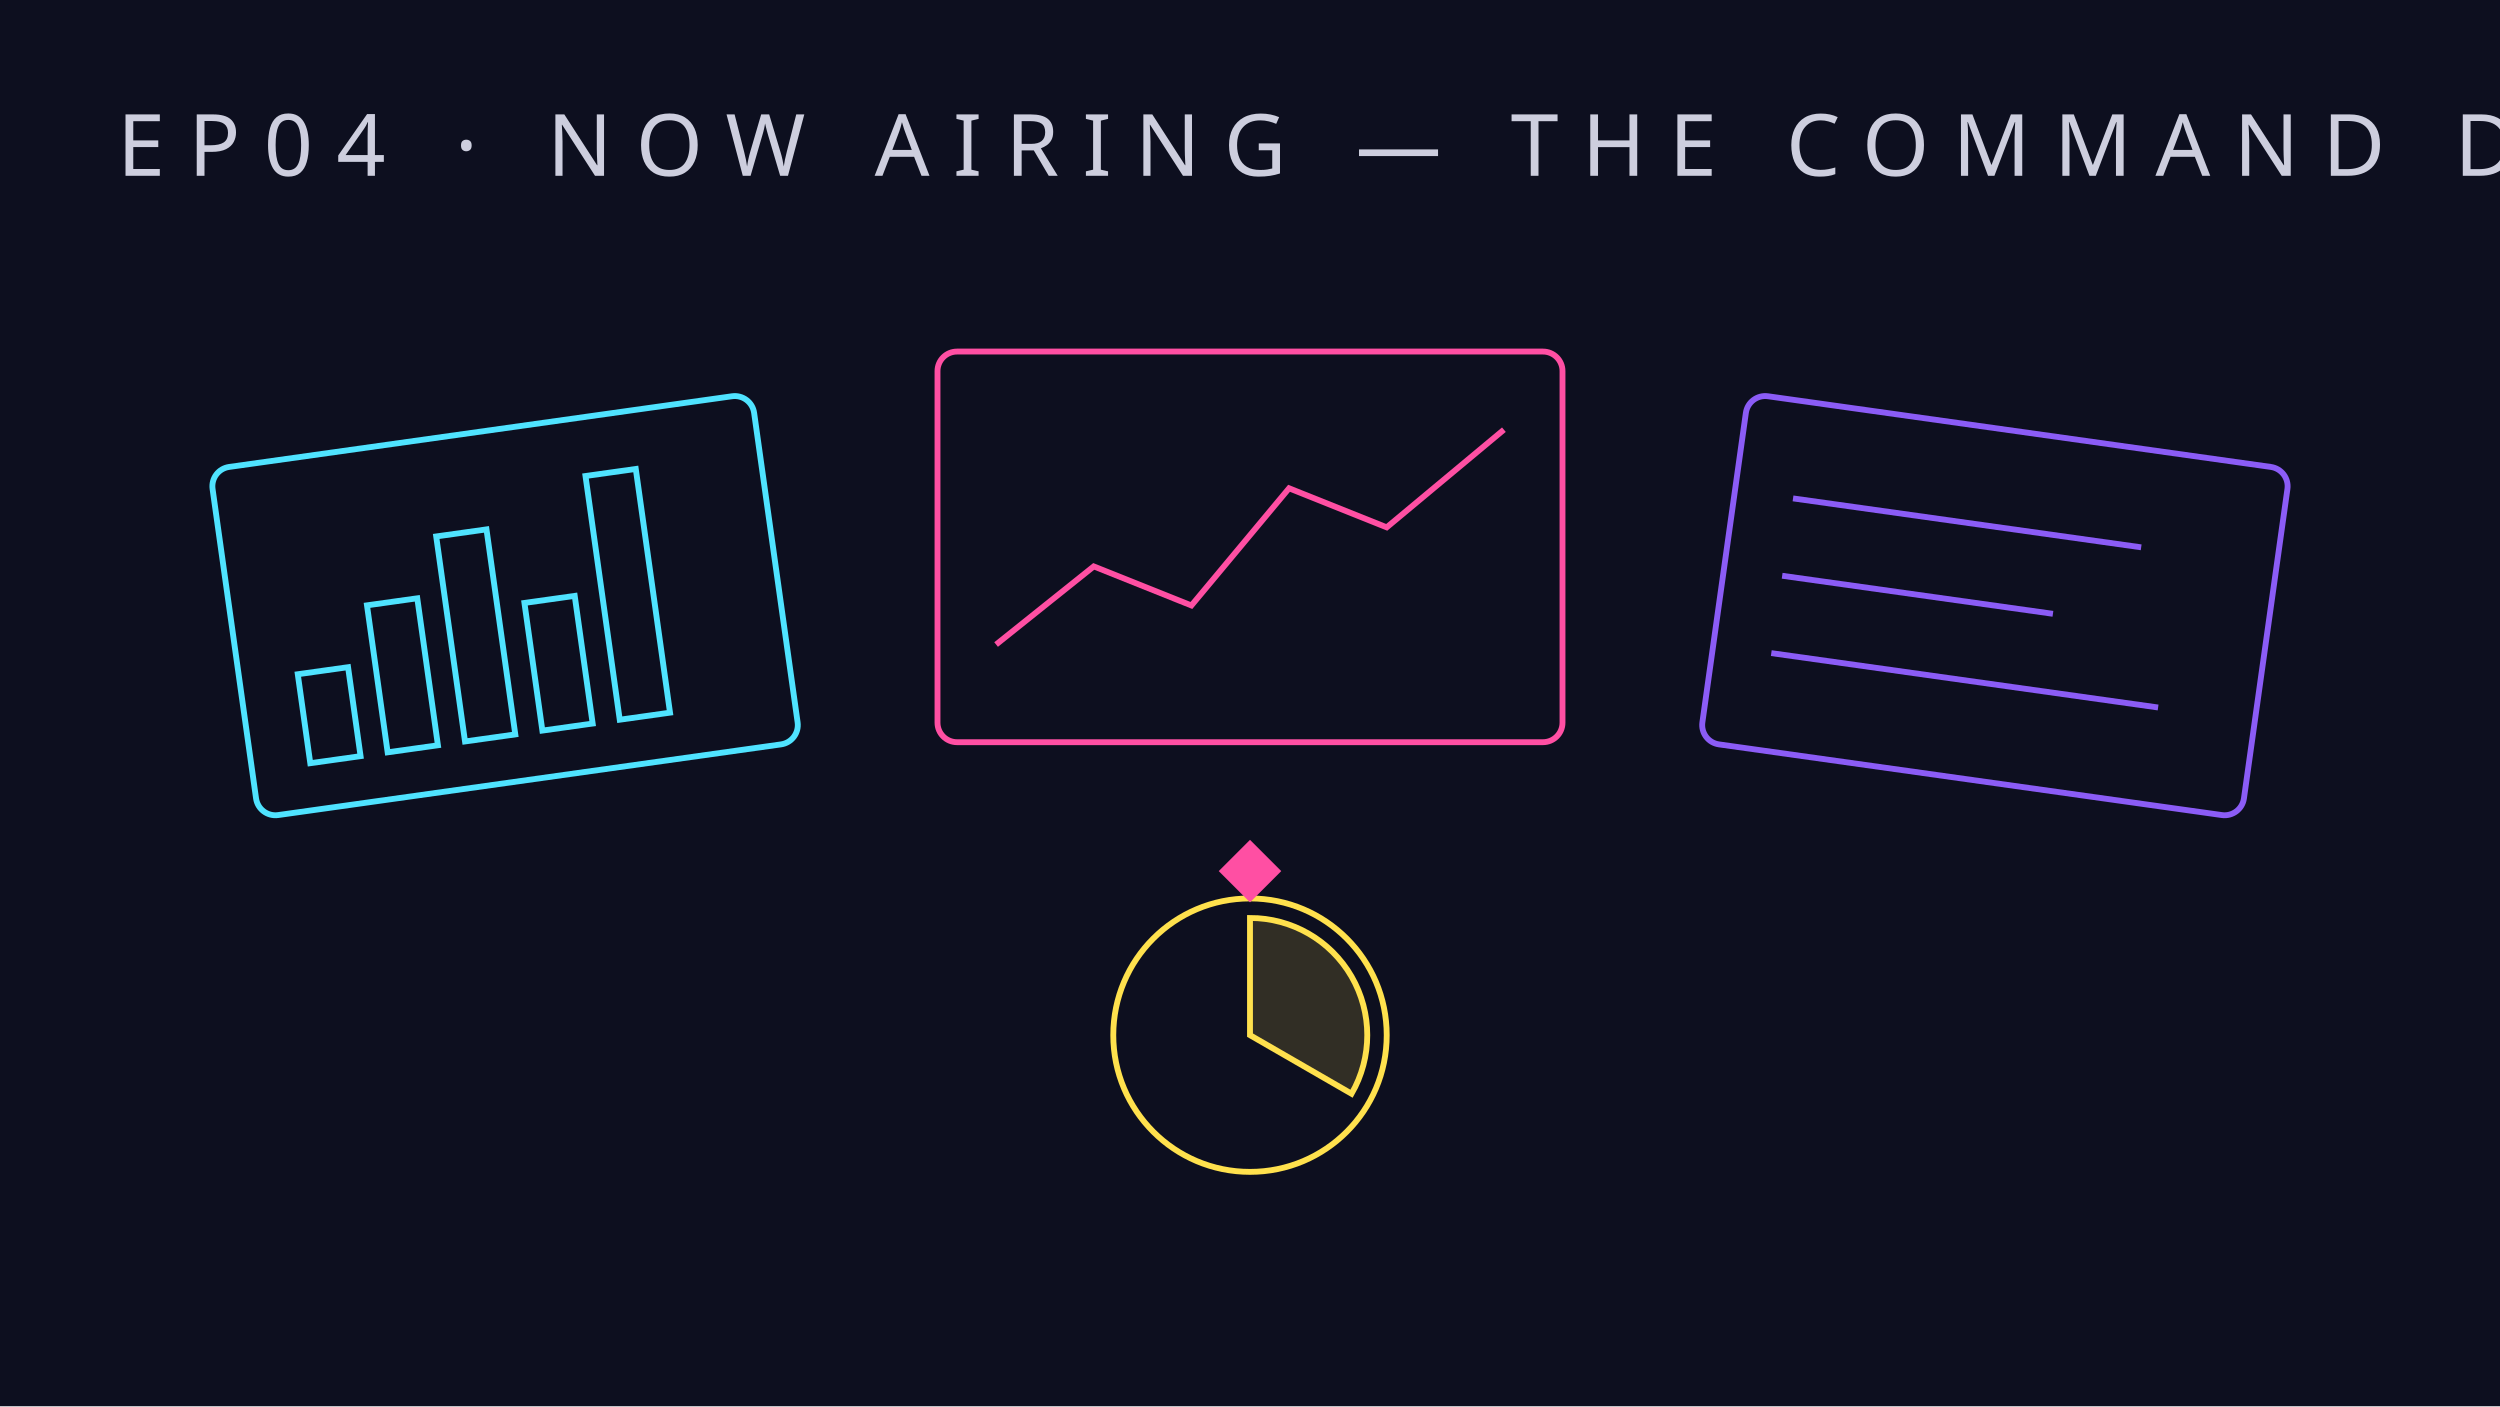
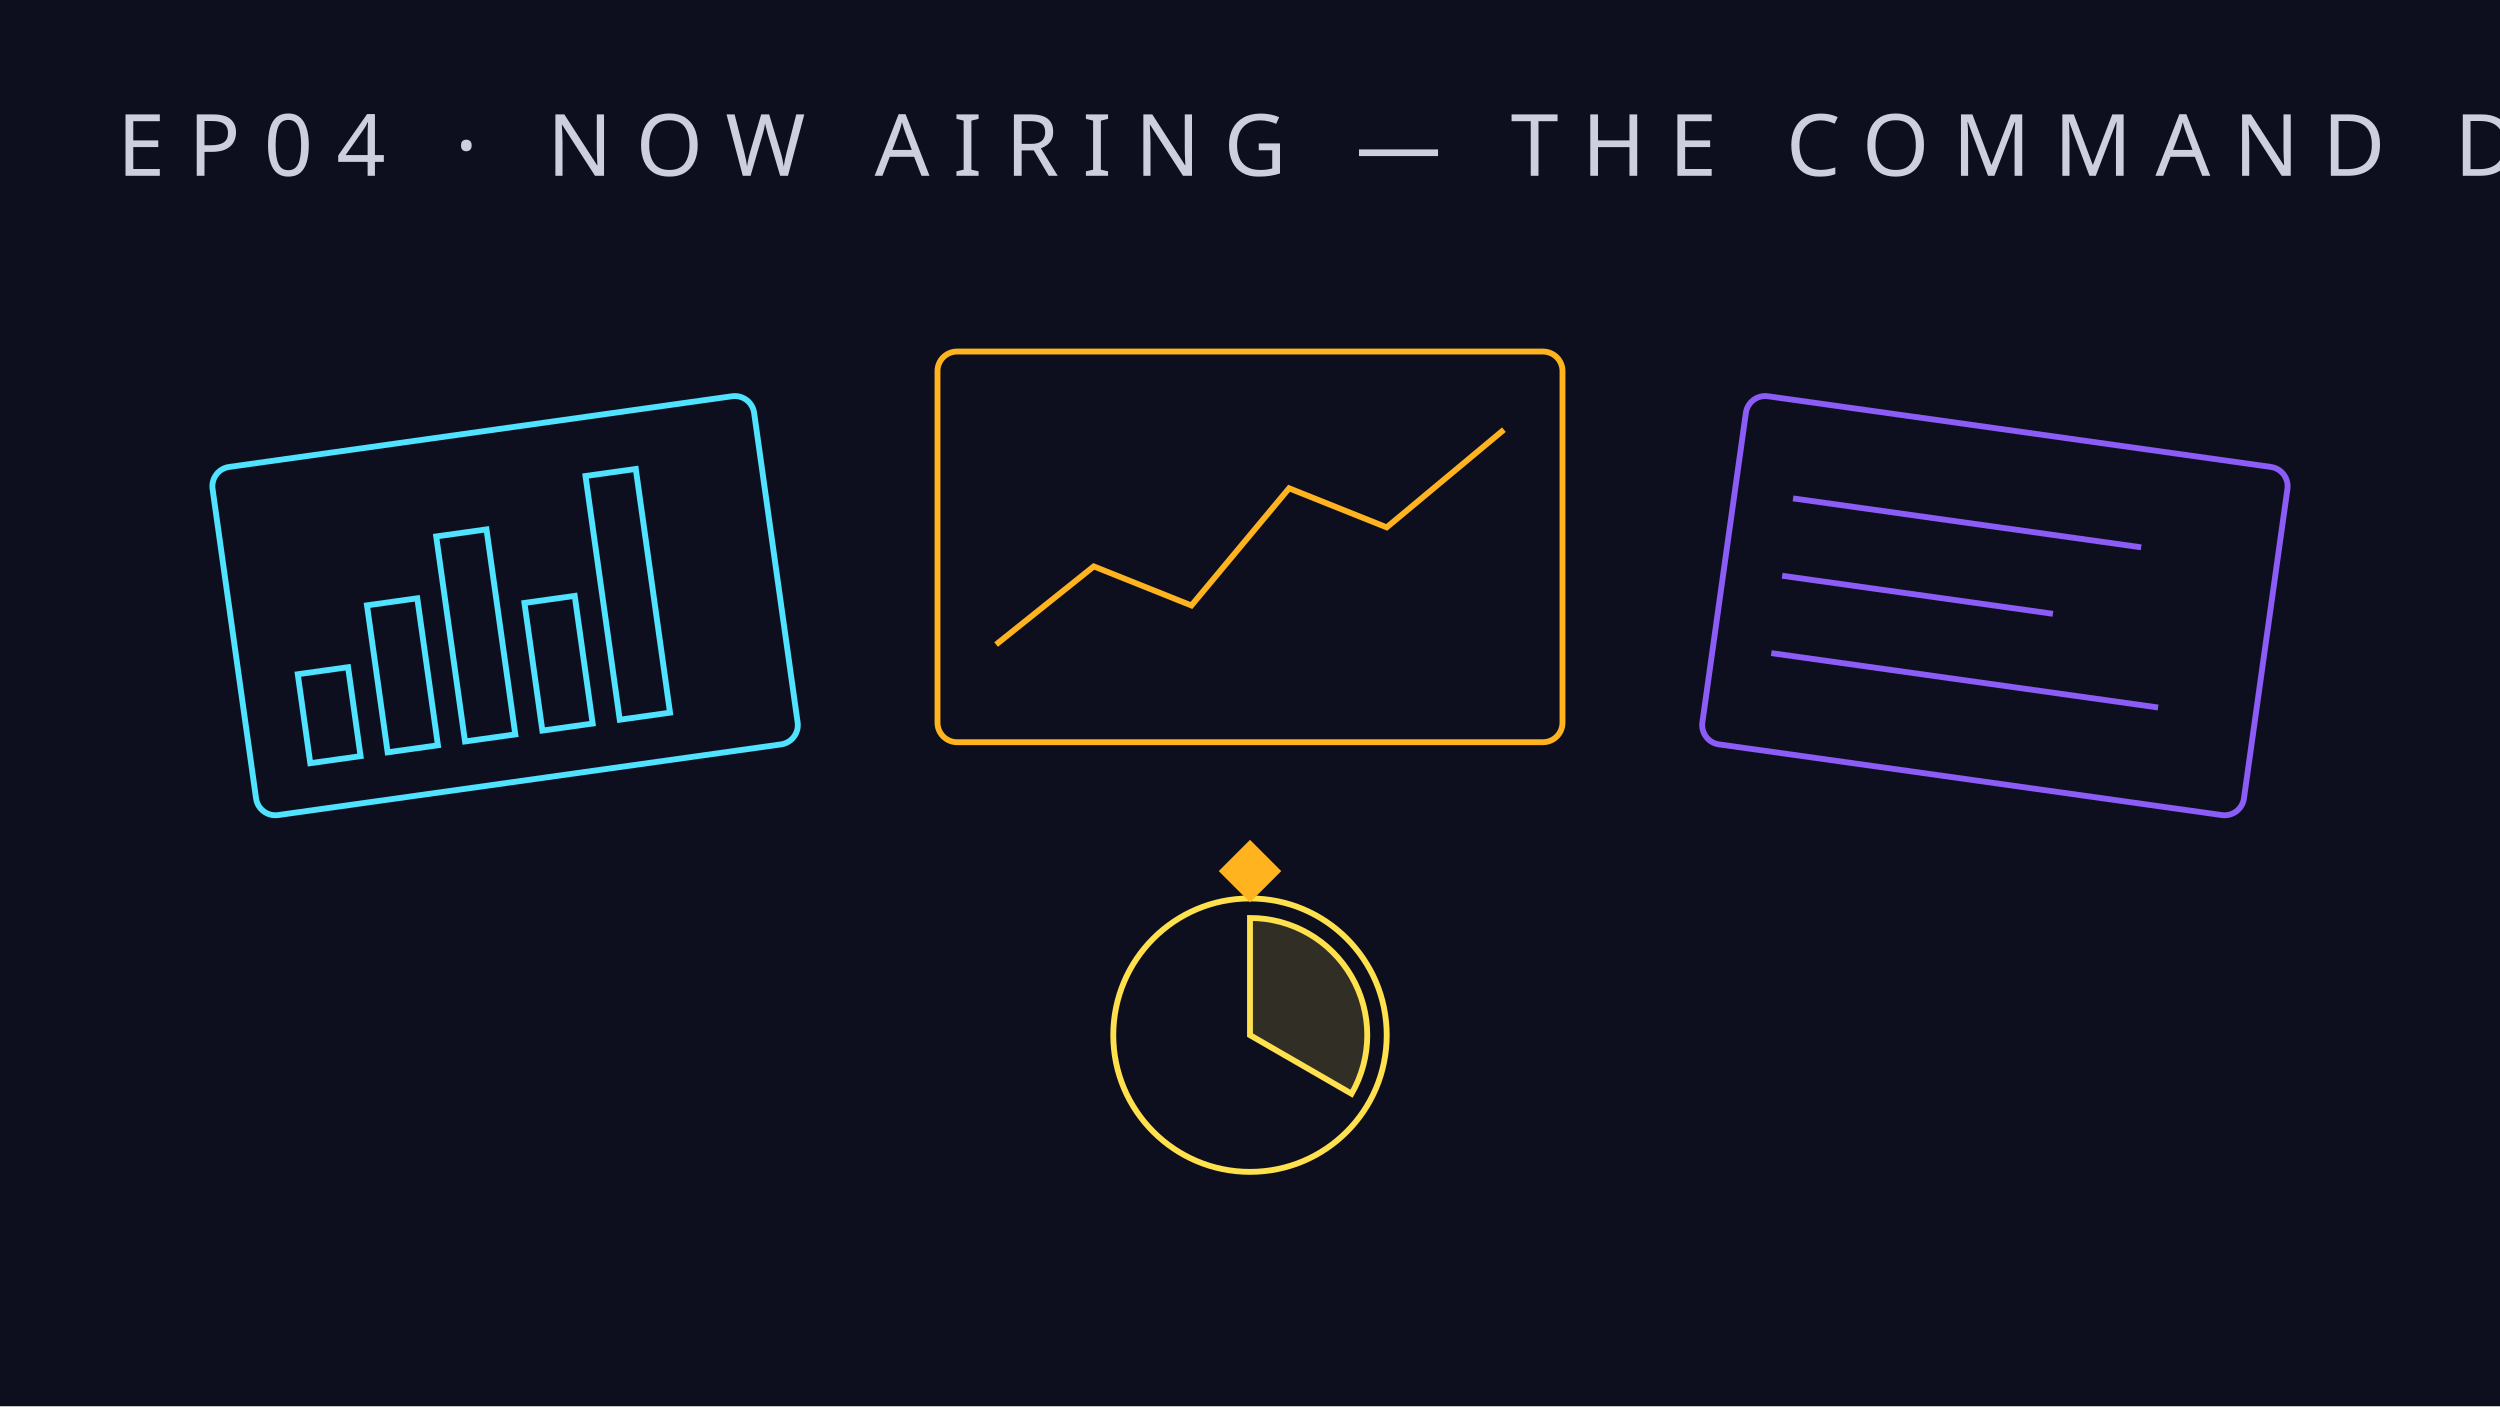
<svg xmlns="http://www.w3.org/2000/svg" viewBox="0 0 1280 720">
  <rect width="1280" height="720" fill="#0d0f1f" />
  <g fill="none" stroke-width="3">
    <g transform="rotate(-8 260 320)">
      <rect x="120" y="220" width="280" height="180" rx="10" stroke="#4fe3ff" />
      <rect x="150" y="330" width="26" height="46" stroke="#4fe3ff" />
      <rect x="190" y="300" width="26" height="76" stroke="#4fe3ff" />
      <rect x="230" y="270" width="26" height="106" stroke="#4fe3ff" />
      <rect x="270" y="310" width="26" height="66" stroke="#4fe3ff" />
      <rect x="310" y="250" width="26" height="126" stroke="#4fe3ff" />
    </g>
-     <rect x="480" y="180" width="320" height="200" rx="10" stroke="#ff4fa3" />
-     <path d="M510 330 L560 290 L610 310 L660 250 L710 270 L770 220" stroke="#ff4fa3" />
+     <rect x="480" y="180" width="320" height="200" rx="10" stroke="#ffb31e" />
+     <path d="M510 330 L560 290 L610 310 L660 250 L710 270 L770 220" stroke="#ffb31e" />
    <g transform="rotate(8 1020 320)">
      <rect x="880" y="220" width="280" height="180" rx="10" stroke="#8b5cf6" />
      <line x1="910" y1="270" x2="1090" y2="270" stroke="#8b5cf6" />
      <line x1="910" y1="310" x2="1050" y2="310" stroke="#8b5cf6" />
      <line x1="910" y1="350" x2="1110" y2="350" stroke="#8b5cf6" />
    </g>
    <circle cx="640" cy="530" r="70" stroke="#ffe14d" />
    <path d="M640 530 L640 470 A60 60 0 0 1 692 560 Z" stroke="#ffe14d" fill="#ffe14d" fill-opacity="0.15" />
  </g>
-   <polygon points="640,430 656,446 640,462 624,446" fill="#ff4fa3" />
+   <polygon points="640,430 656,446 640,462 624,446" fill="#ffb31e" />
  <text x="60" y="90" font-family="Arial Narrow, sans-serif" font-size="44" letter-spacing="12" fill="#eef0ff" opacity="0.85">EP04 · NOW AIRING — THE COMMAND DECK</text>
</svg>
